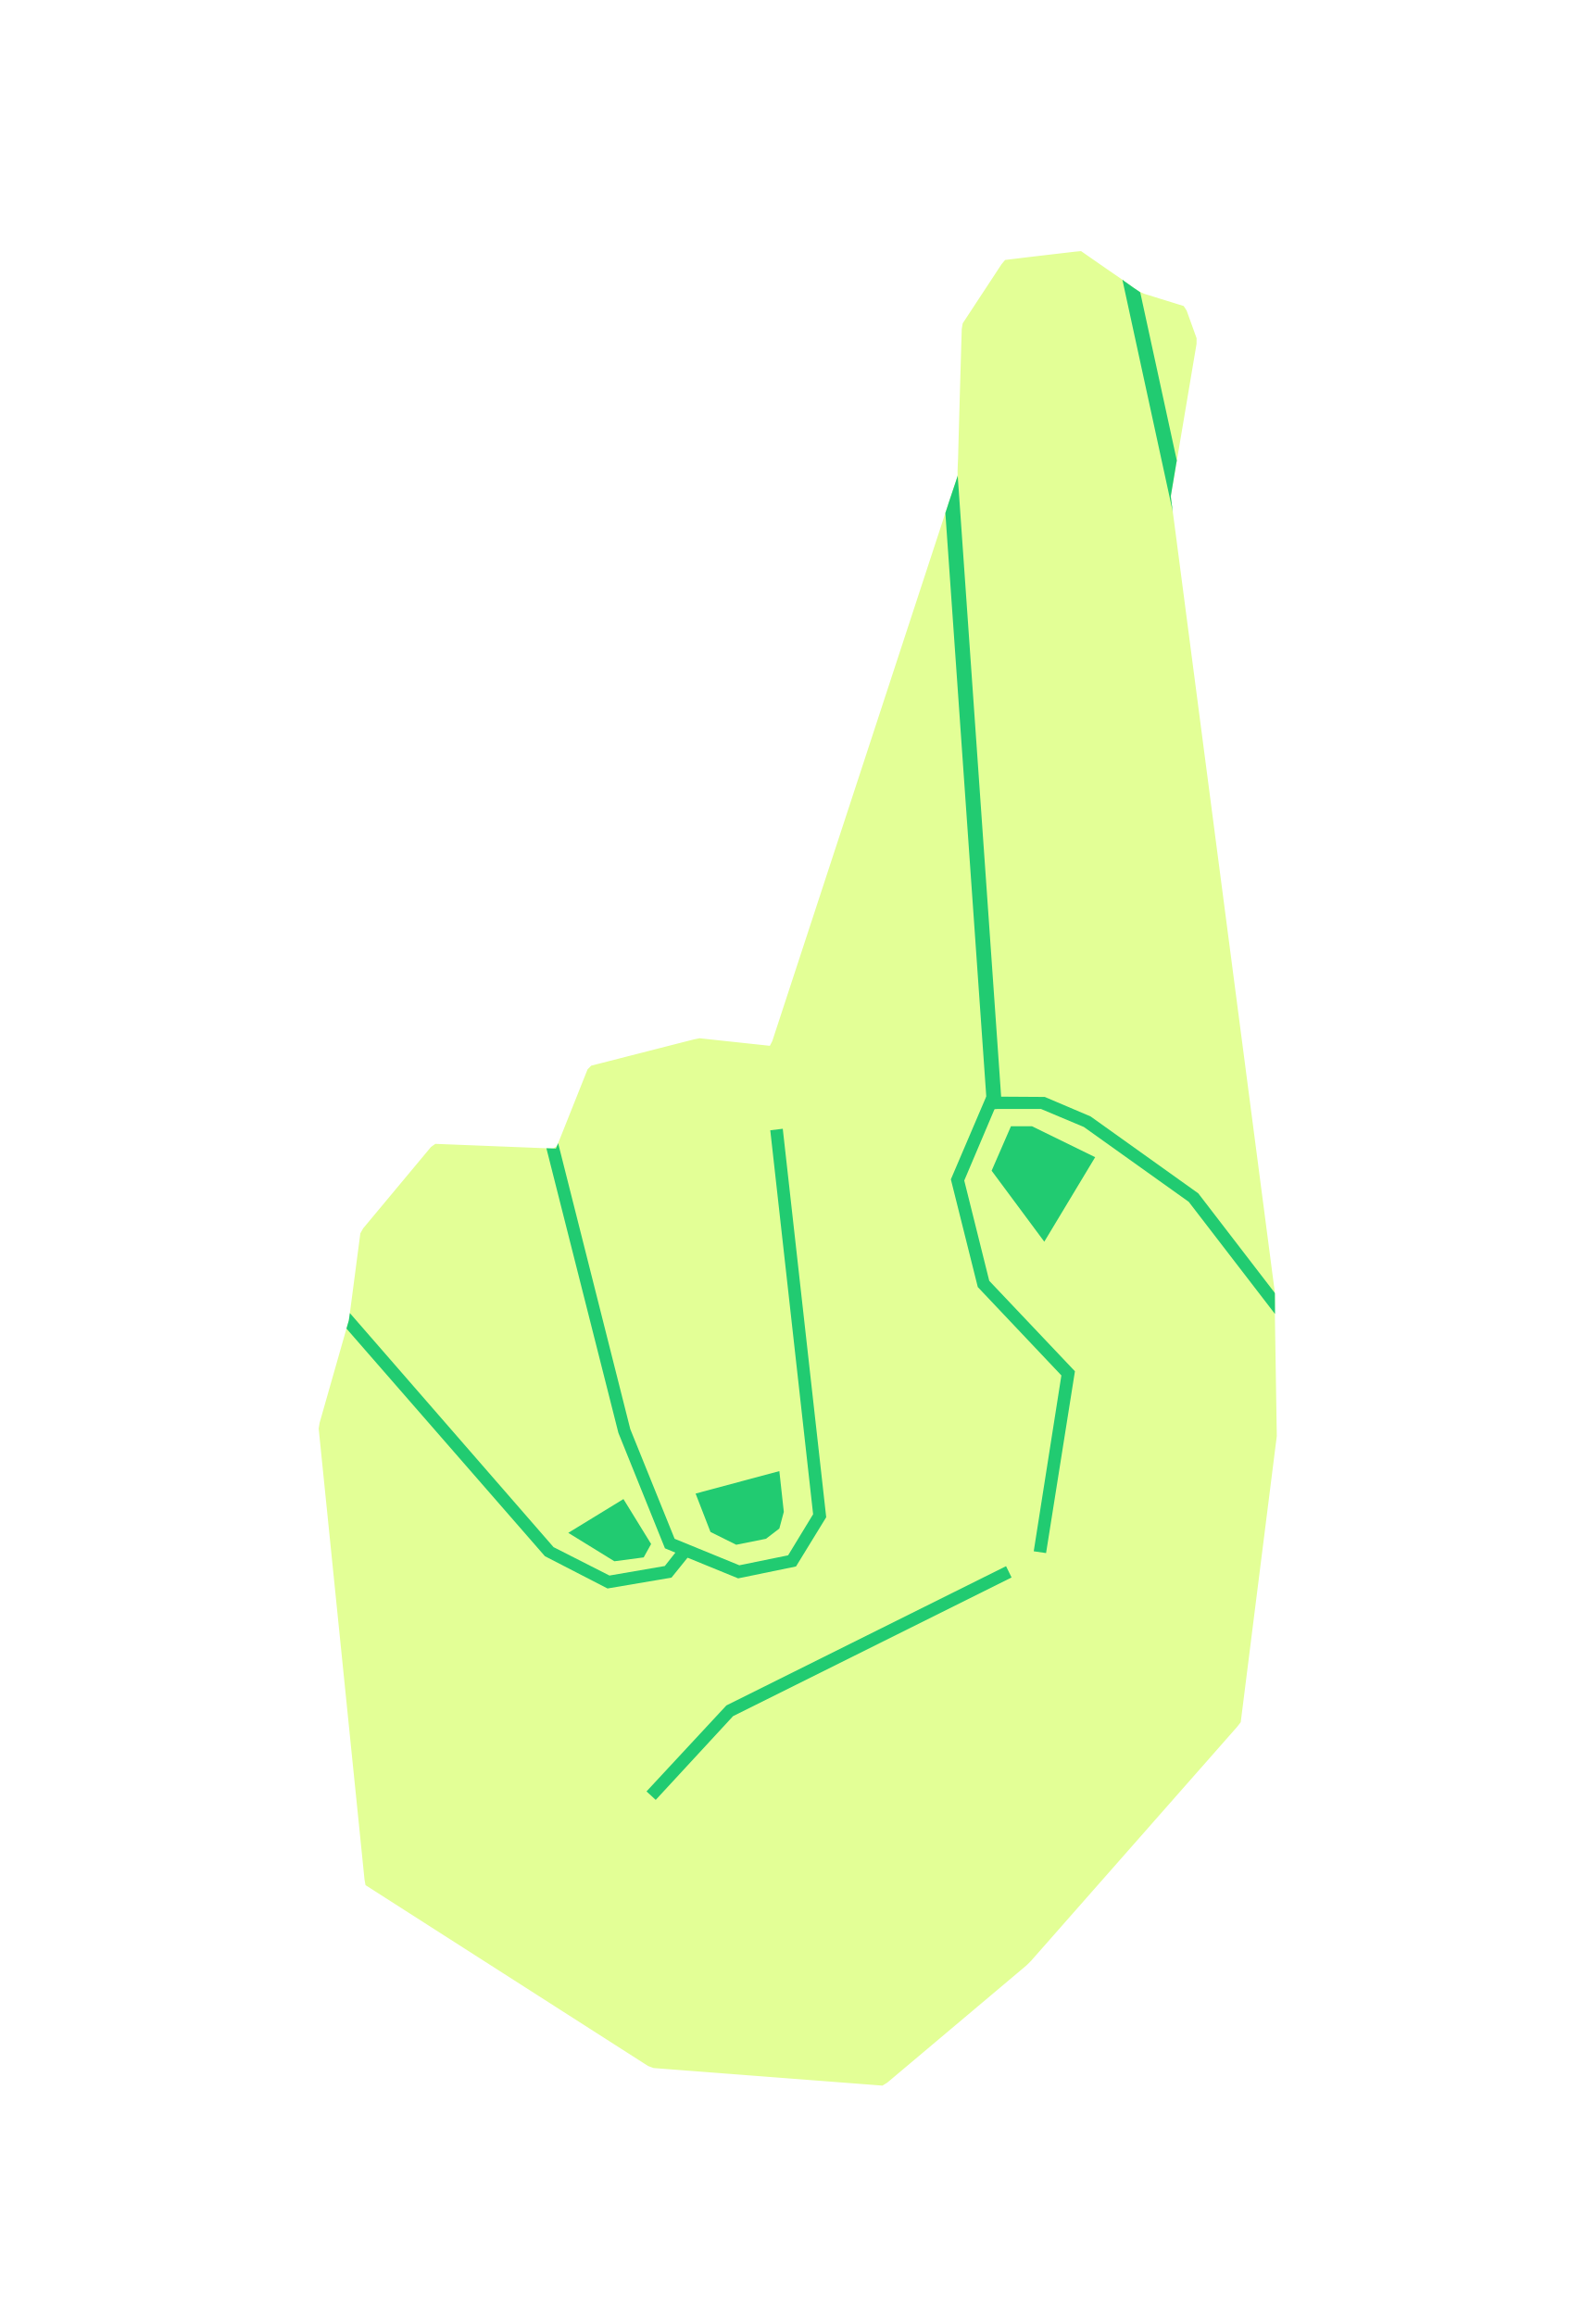
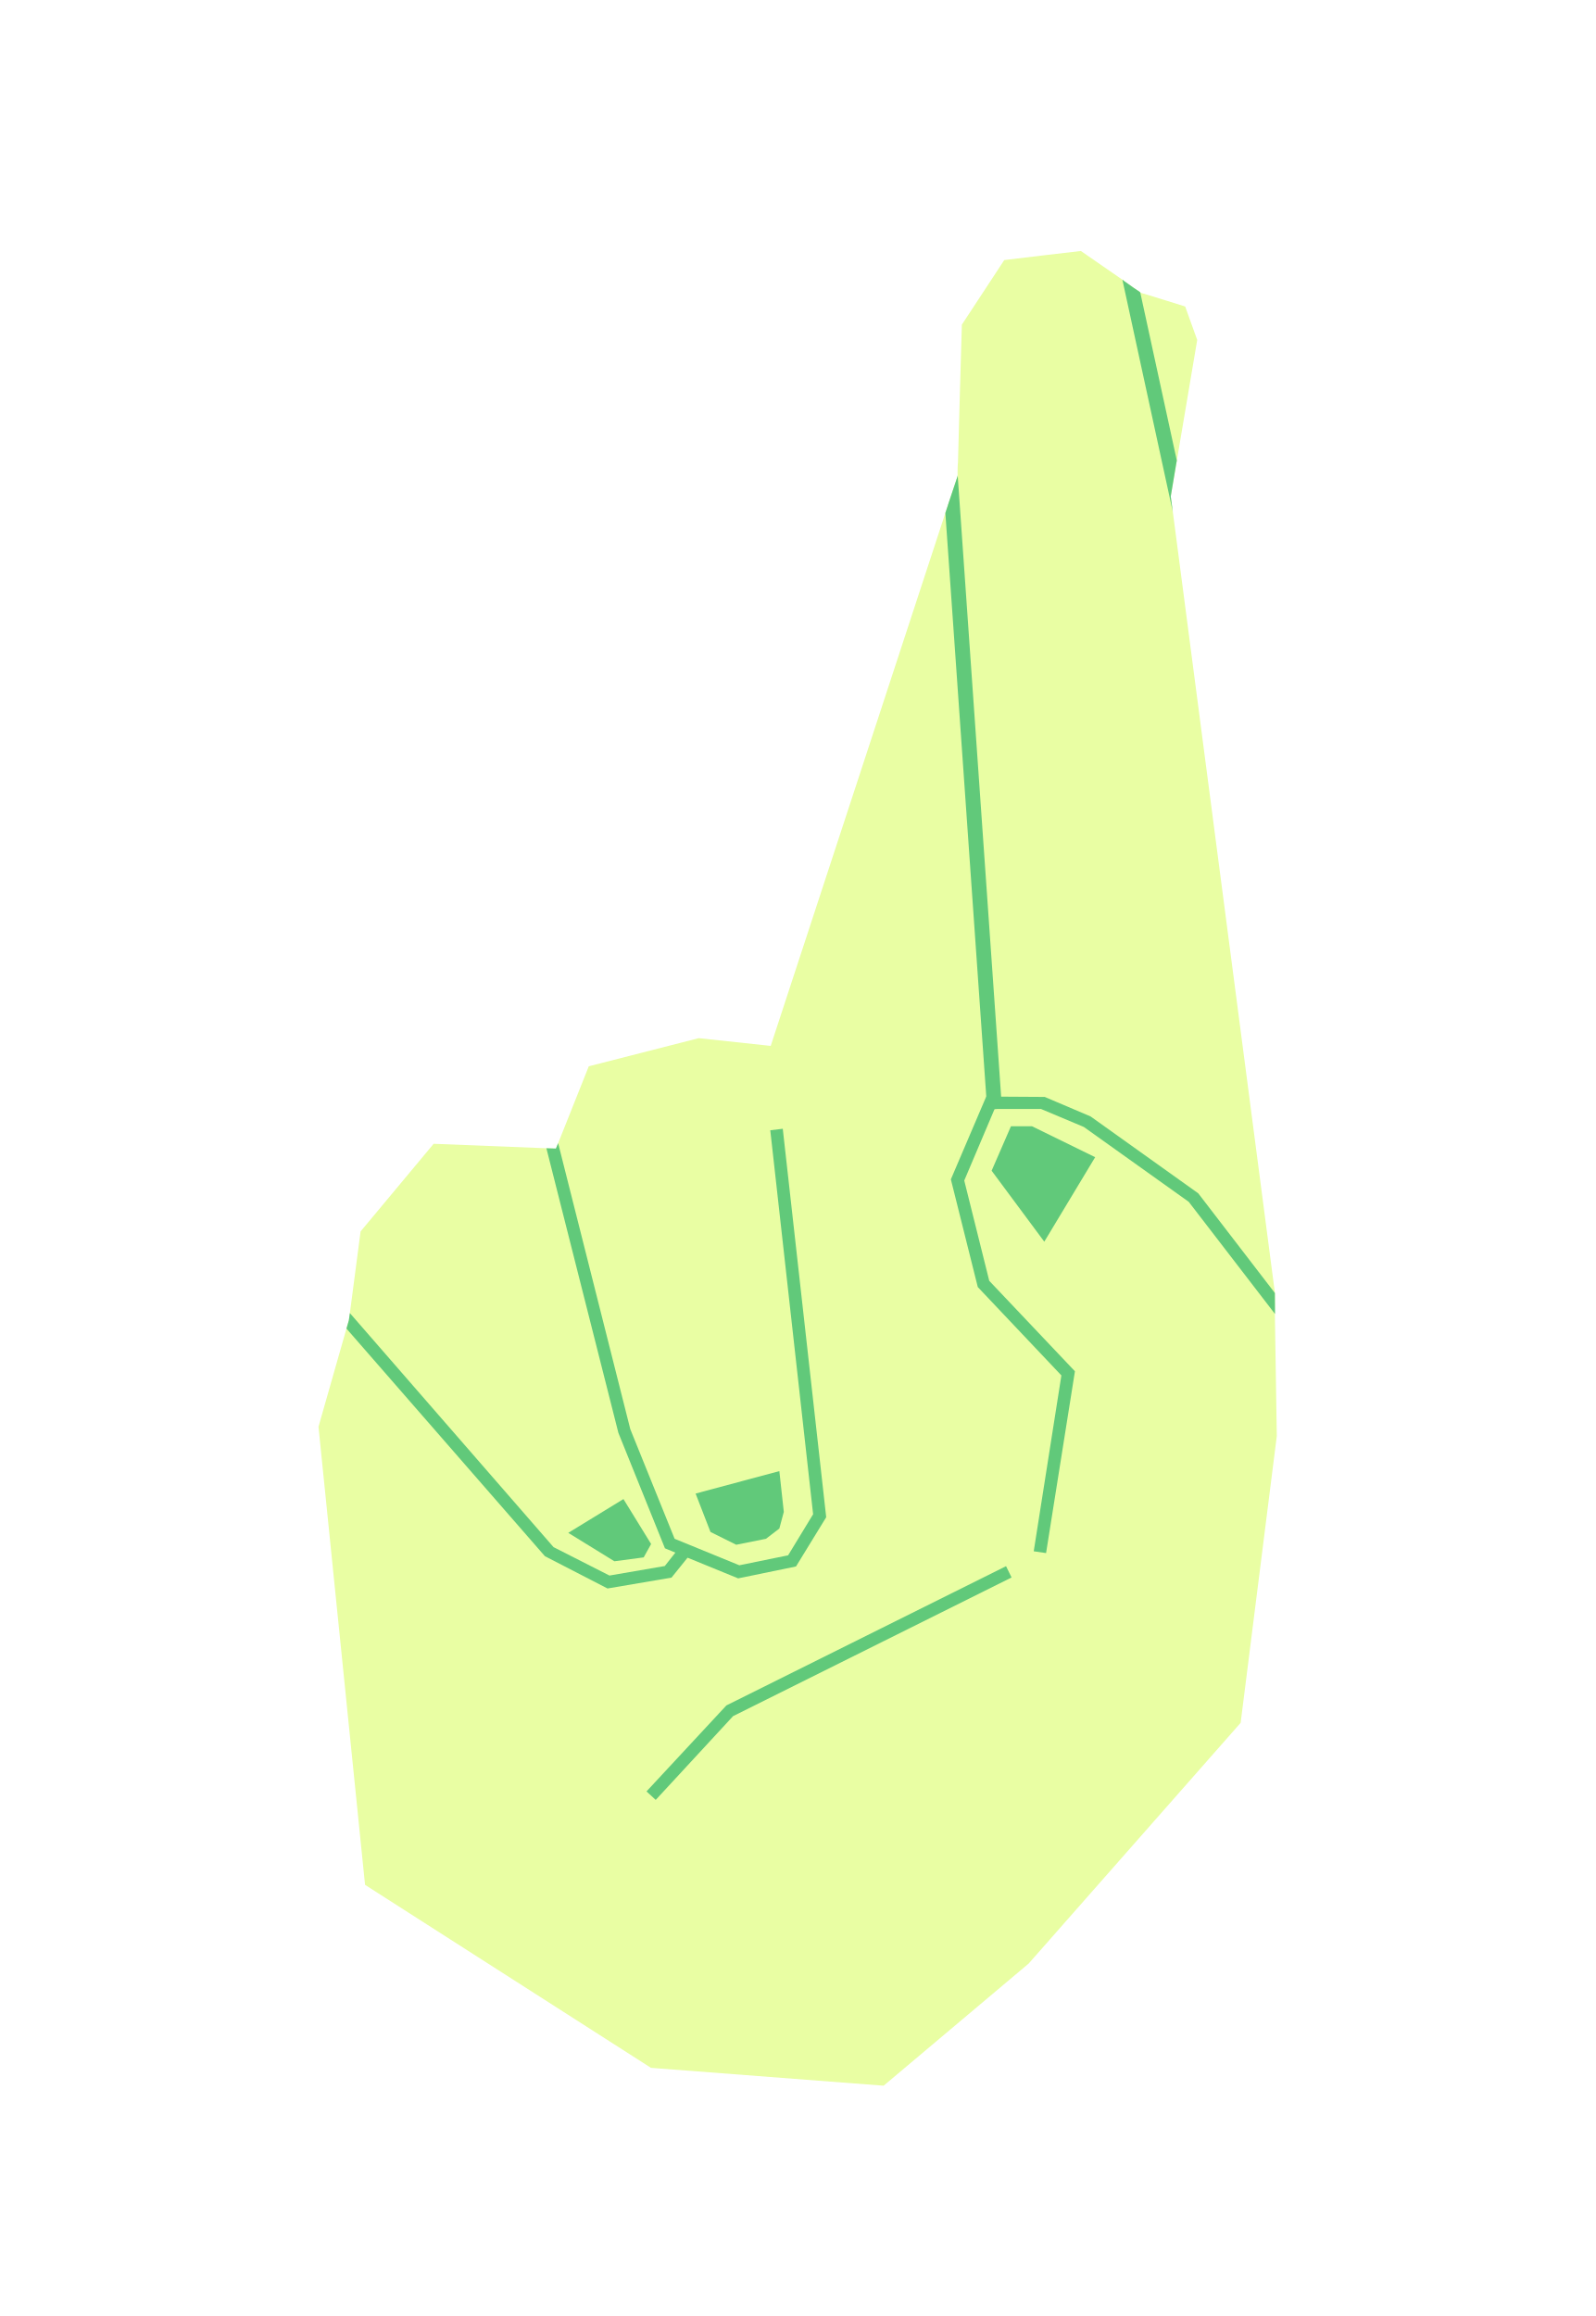
- <svg xmlns="http://www.w3.org/2000/svg" viewBox="0 0 107.24 155.67">
-   <path data-role="outer" fill="#e3ff96" fill-rule="evenodd" d="M85.83,96.52 L85.781,96.913 L85.731,97.305 L85.681,97.698 L85.632,98.091 L85.583,98.483 L85.533,98.876 L85.484,99.268 L85.434,99.661 L85.385,100.054 L85.335,100.446 L85.286,100.839 L85.236,101.231 L85.187,101.624 L85.137,102.017 L85.088,102.409 L85.038,102.802 L84.989,103.195 L84.939,103.587 L84.89,103.98 L84.84,104.373 L84.791,104.765 L84.741,105.158 L84.692,105.55 L84.642,105.943 L84.593,106.336 L84.543,106.728 L84.494,107.121 L84.444,107.513 L84.395,107.906 L84.345,108.299 L84.296,108.691 L84.246,109.084 L84.197,109.477 L84.147,109.869 L84.098,110.262 L84.049,110.654 L83.999,111.047 L83.95,111.44 L83.9,111.832 L83.851,112.225 L83.801,112.618 L83.752,113.01 L83.702,113.403 L83.653,113.796 L83.603,114.188 L83.554,114.581 L83.504,114.973 L83.455,115.366 L83.405,115.759 L83.166,116.066 L82.904,116.363 L82.643,116.66 L82.381,116.957 L82.12,117.254 L81.858,117.551 L81.597,117.848 L81.335,118.145 L81.074,118.442 L80.812,118.739 L80.55,119.035 L80.289,119.332 L80.027,119.629 L79.766,119.926 L79.504,120.223 L79.243,120.52 L78.981,120.817 L78.72,121.114 L78.458,121.411 L78.197,121.708 L77.935,122.005 L77.673,122.302 L77.412,122.599 L77.15,122.896 L76.889,123.193 L76.627,123.49 L76.366,123.787 L76.104,124.084 L75.843,124.381 L75.581,124.678 L75.319,124.975 L75.058,125.272 L74.796,125.569 L74.535,125.866 L74.273,126.163 L74.012,126.46 L73.75,126.757 L73.489,127.054 L73.227,127.351 L72.966,127.648 L72.704,127.945 L72.442,128.242 L72.181,128.539 L71.919,128.836 L71.658,129.133 L71.396,129.43 L71.135,129.727 L70.873,130.024 L70.612,130.321 L70.35,130.618 L70.088,130.915 L69.827,131.212 L69.565,131.508 L69.304,131.805 L69.025,132.085 L68.722,132.34 L68.42,132.595 L68.117,132.85 L67.814,133.105 L67.512,133.36 L67.209,133.614 L66.906,133.869 L66.604,134.124 L66.301,134.379 L65.998,134.634 L65.695,134.889 L65.393,135.144 L65.09,135.399 L64.787,135.654 L64.485,135.909 L64.182,136.163 L63.879,136.418 L63.577,136.673 L63.274,136.928 L62.971,137.183 L62.668,137.438 L62.366,137.693 L62.063,137.948 L61.76,138.203 L61.458,138.458 L61.155,138.712 L60.852,138.967 L60.549,139.222 L60.247,139.477 L59.944,139.732 L59.641,139.987 L59.32,140.184 L58.925,140.154 L58.531,140.123 L58.136,140.093 L57.742,140.063 L57.347,140.032 L56.953,140.002 L56.558,139.972 L56.163,139.942 L55.769,139.911 L55.374,139.881 L54.98,139.851 L54.585,139.821 L54.191,139.79 L53.796,139.76 L53.401,139.73 L53.007,139.7 L52.612,139.669 L52.218,139.639 L51.823,139.609 L51.428,139.578 L51.034,139.548 L50.639,139.518 L50.245,139.488 L49.85,139.457 L49.456,139.427 L49.061,139.397 L48.666,139.367 L48.272,139.336 L47.877,139.306 L47.483,139.276 L47.088,139.245 L46.694,139.215 L46.299,139.185 L45.904,139.155 L45.51,139.124 L45.115,139.094 L44.721,139.064 L44.326,139.033 L43.932,139.003 L43.572,138.869 L43.238,138.656 L42.905,138.443 L42.572,138.23 L42.238,138.016 L41.905,137.803 L41.572,137.59 L41.238,137.376 L40.905,137.163 L40.572,136.95 L40.238,136.736 L39.905,136.523 L39.572,136.31 L39.239,136.096 L38.905,135.883 L38.572,135.67 L38.239,135.457 L37.905,135.243 L37.572,135.03 L37.239,134.816 L36.905,134.603 L36.572,134.39 L36.239,134.177 L35.905,133.963 L35.572,133.75 L35.239,133.537 L34.905,133.323 L34.572,133.11 L34.239,132.897 L33.905,132.683 L33.572,132.47 L33.239,132.257 L32.905,132.043 L32.572,131.83 L32.239,131.617 L31.905,131.404 L31.572,131.19 L31.239,130.977 L30.905,130.764 L30.572,130.55 L30.239,130.337 L29.905,130.124 L29.572,129.91 L29.239,129.697 L28.905,129.484 L28.572,129.27 L28.239,129.057 L27.906,128.844 L27.572,128.631 L27.239,128.417 L26.906,128.204 L26.572,127.991 L26.239,127.777 L25.906,127.564 L25.572,127.351 L25.239,127.137 L24.906,126.924 L24.572,126.711 L24.504,126.335 L24.464,125.941 L24.424,125.547 L24.384,125.153 L24.344,124.76 L24.304,124.366 L24.264,123.972 L24.224,123.579 L24.184,123.185 L24.144,122.791 L24.104,122.397 L24.064,122.004 L24.024,121.61 L23.984,121.216 L23.944,120.823 L23.904,120.429 L23.863,120.035 L23.823,119.642 L23.784,119.248 L23.743,118.854 L23.703,118.46 L23.663,118.067 L23.623,117.673 L23.583,117.279 L23.543,116.886 L23.503,116.492 L23.463,116.098 L23.423,115.704 L23.383,115.311 L23.343,114.917 L23.303,114.523 L23.263,114.13 L23.223,113.736 L23.183,113.342 L23.143,112.949 L23.103,112.555 L23.063,112.161 L23.023,111.767 L22.983,111.374 L22.943,110.98 L22.903,110.586 L22.863,110.193 L22.823,109.799 L22.783,109.405 L22.743,109.012 L22.703,108.618 L22.663,108.224 L22.623,107.831 L22.583,107.437 L22.543,107.043 L22.503,106.649 L22.463,106.256 L22.423,105.862 L22.383,105.468 L22.343,105.075 L22.303,104.681 L22.263,104.287 L22.223,103.894 L22.183,103.5 L22.142,103.106 L22.102,102.712 L22.062,102.319 L22.023,101.925 L21.983,101.531 L21.942,101.138 L21.902,100.744 L21.862,100.35 L21.822,99.956 L21.782,99.563 L21.742,99.169 L21.702,98.775 L21.662,98.382 L21.622,97.988 L21.582,97.594 L21.542,97.201 L21.502,96.807 L21.462,96.413 L21.422,96.019 L21.485,95.635 L21.594,95.254 L21.702,94.874 L21.811,94.493 L21.919,94.112 L22.028,93.732 L22.136,93.351 L22.244,92.971 L22.353,92.59 L22.461,92.21 L22.57,91.829 L22.678,91.448 L22.787,91.068 L22.895,90.687 L23.003,90.306 L23.112,89.926 L23.22,89.545 L23.329,89.165 L23.44,88.785 L23.501,88.394 L23.554,88.002 L23.605,87.61 L23.657,87.217 L23.708,86.825 L23.76,86.433 L23.811,86.04 L23.863,85.648 L23.914,85.255 L23.965,84.863 L24.017,84.471 L24.068,84.078 L24.12,83.686 L24.171,83.294 L24.223,82.901 L24.409,82.568 L24.662,82.264 L24.915,81.96 L25.169,81.656 L25.422,81.352 L25.676,81.048 L25.929,80.744 L26.182,80.44 L26.436,80.136 L26.689,79.832 L26.942,79.528 L27.196,79.224 L27.449,78.92 L27.703,78.616 L27.956,78.312 L28.209,78.008 L28.463,77.704 L28.716,77.4 L28.97,77.096 L29.264,76.885 L29.659,76.9 L30.055,76.916 L30.45,76.931 L30.846,76.947 L31.241,76.963 L31.637,76.978 L32.032,76.994 L32.427,77.01 L32.823,77.025 L33.218,77.041 L33.614,77.057 L34.009,77.072 L34.404,77.088 L34.8,77.104 L35.195,77.119 L35.591,77.135 L35.986,77.151 L36.382,77.166 L36.777,77.182 L37.172,77.201 L37.444,77.027 L37.592,76.659 L37.738,76.292 L37.885,75.924 L38.031,75.557 L38.178,75.189 L38.324,74.821 L38.471,74.454 L38.617,74.086 L38.764,73.719 L38.91,73.351 L39.057,72.983 L39.203,72.616 L39.35,72.248 L39.496,71.88 L39.744,71.628 L40.127,71.53 L40.511,71.432 L40.894,71.334 L41.278,71.236 L41.661,71.138 L42.044,71.04 L42.428,70.942 L42.811,70.844 L43.194,70.746 L43.578,70.647 L43.961,70.549 L44.345,70.451 L44.728,70.353 L45.111,70.255 L45.495,70.157 L45.878,70.059 L46.262,69.961 L46.645,69.863 L47.03,69.786 L47.423,69.829 L47.817,69.871 L48.21,69.913 L48.604,69.956 L48.997,69.998 L49.391,70.04 L49.784,70.082 L50.178,70.125 L50.571,70.167 L50.965,70.209 L51.358,70.251 L51.752,70.294 L51.915,69.98 L52.038,69.604 L52.161,69.228 L52.285,68.852 L52.408,68.476 L52.531,68.1 L52.654,67.724 L52.778,67.347 L52.901,66.971 L53.024,66.595 L53.148,66.219 L53.271,65.843 L53.394,65.467 L53.517,65.091 L53.641,64.715 L53.764,64.339 L53.887,63.963 L54.01,63.587 L54.133,63.211 L54.257,62.835 L54.38,62.459 L54.503,62.083 L54.627,61.707 L54.75,61.331 L54.873,60.955 L54.996,60.578 L55.12,60.203 L55.243,59.826 L55.366,59.45 L55.489,59.074 L55.612,58.698 L55.736,58.322 L55.859,57.946 L55.982,57.57 L56.105,57.194 L56.229,56.818 L56.352,56.442 L56.475,56.066 L56.599,55.69 L56.722,55.314 L56.845,54.938 L56.968,54.562 L57.092,54.186 L57.215,53.81 L57.338,53.434 L57.461,53.057 L57.584,52.681 L57.708,52.305 L57.831,51.929 L57.954,51.553 L58.078,51.177 L58.201,50.801 L58.324,50.425 L58.447,50.049 L58.571,49.673 L58.694,49.297 L58.817,48.921 L58.94,48.545 L59.063,48.169 L59.187,47.793 L59.31,47.417 L59.433,47.041 L59.556,46.665 L59.68,46.289 L59.803,45.913 L59.926,45.536 L60.05,45.16 L60.173,44.784 L60.296,44.408 L60.419,44.032 L60.542,43.656 L60.666,43.28 L60.789,42.904 L60.912,42.528 L61.035,42.152 L61.159,41.776 L61.282,41.4 L61.405,41.024 L61.529,40.648 L61.652,40.272 L61.775,39.896 L61.898,39.52 L62.022,39.144 L62.145,38.768 L62.268,38.392 L62.391,38.016 L62.514,37.639 L62.638,37.263 L62.761,36.887 L62.884,36.511 L63.008,36.135 L63.131,35.759 L63.254,35.383 L63.377,35.007 L63.501,34.631 L63.624,34.255 L63.747,33.879 L63.872,33.504 L63.997,33.128 L64.122,32.753 L64.248,32.377 L64.37,32.001 L64.372,31.606 L64.386,31.21 L64.404,30.815 L64.415,30.42 L64.425,30.024 L64.436,29.628 L64.447,29.233 L64.458,28.837 L64.469,28.442 L64.48,28.046 L64.491,27.651 L64.502,27.255 L64.513,26.859 L64.524,26.464 L64.536,26.068 L64.547,25.673 L64.558,25.277 L64.57,24.881 L64.582,24.486 L64.593,24.09 L64.605,23.695 L64.616,23.299 L64.628,22.904 L64.64,22.508 L64.651,22.113 L64.716,21.734 L64.933,21.403 L65.151,21.072 L65.368,20.741 L65.585,20.41 L65.802,20.08 L66.02,19.749 L66.237,19.419 L66.455,19.088 L66.672,18.757 L66.889,18.426 L67.106,18.096 L67.323,17.765 L67.565,17.473 L67.958,17.425 L68.351,17.378 L68.744,17.33 L69.136,17.283 L69.529,17.236 L69.922,17.19 L70.316,17.144 L70.709,17.098 L71.102,17.052 L71.495,17.006 L71.888,16.96 L72.281,16.914 L72.671,16.878 L72.996,17.104 L73.321,17.33 L73.646,17.556 L73.971,17.782 L74.296,18.007 L74.622,18.232 L74.948,18.456 L75.274,18.68 L75.595,18.911 L75.92,19.137 L76.242,19.368 L76.57,19.589 L76.924,19.75 L77.303,19.865 L77.681,19.983 L78.058,20.101 L78.437,20.218 L78.815,20.335 L79.193,20.452 L79.571,20.569 L79.769,20.874 L79.903,21.247 L80.037,21.619 L80.171,21.991 L80.305,22.364 L80.439,22.736 L80.434,23.121 L80.368,23.511 L80.302,23.901 L80.236,24.291 L80.17,24.681 L80.104,25.072 L80.039,25.462 L79.973,25.852 L79.907,26.242 L79.841,26.633 L79.776,27.023 L79.71,27.413 L79.644,27.803 L79.579,28.194 L79.513,28.584 L79.447,28.974 L79.381,29.364 L79.315,29.755 L79.249,30.145 L79.182,30.535 L79.116,30.925 L79.047,31.314 L78.983,31.705 L78.918,32.095 L78.852,32.486 L78.785,32.876 L78.718,33.266 L78.739,33.657 L78.791,34.049 L78.844,34.442 L78.896,34.834 L78.948,35.226 L78.999,35.619 L79.051,36.011 L79.102,36.403 L79.153,36.796 L79.204,37.188 L79.256,37.581 L79.307,37.973 L79.358,38.365 L79.41,38.758 L79.461,39.15 L79.512,39.543 L79.564,39.935 L79.615,40.327 L79.666,40.72 L79.717,41.112 L79.769,41.505 L79.82,41.897 L79.871,42.289 L79.923,42.682 L79.974,43.074 L80.025,43.467 L80.076,43.859 L80.128,44.251 L80.179,44.644 L80.23,45.036 L80.282,45.428 L80.333,45.821 L80.384,46.213 L80.436,46.606 L80.487,46.998 L80.538,47.39 L80.589,47.783 L80.641,48.175 L80.692,48.568 L80.743,48.96 L80.795,49.352 L80.846,49.745 L80.897,50.137 L80.948,50.53 L81,50.922 L81.051,51.314 L81.102,51.707 L81.154,52.099 L81.205,52.492 L81.256,52.884 L81.308,53.276 L81.359,53.669 L81.41,54.061 L81.461,54.453 L81.513,54.846 L81.564,55.238 L81.615,55.631 L81.666,56.023 L81.718,56.416 L81.769,56.808 L81.82,57.2 L81.872,57.593 L81.923,57.985 L81.974,58.377 L82.026,58.77 L82.077,59.162 L82.128,59.555 L82.18,59.947 L82.231,60.339 L82.282,60.732 L82.333,61.124 L82.385,61.517 L82.436,61.909 L82.487,62.301 L82.538,62.694 L82.59,63.086 L82.641,63.479 L82.692,63.871 L82.744,64.263 L82.795,64.656 L82.846,65.048 L82.897,65.441 L82.949,65.833 L83,66.225 L83.051,66.618 L83.103,67.01 L83.154,67.403 L83.205,67.795 L83.257,68.187 L83.308,68.58 L83.359,68.972 L83.41,69.365 L83.462,69.757 L83.513,70.149 L83.564,70.542 L83.616,70.934 L83.667,71.326 L83.718,71.719 L83.769,72.111 L83.821,72.504 L83.872,72.896 L83.923,73.288 L83.975,73.681 L84.026,74.073 L84.077,74.466 L84.129,74.858 L84.18,75.25 L84.231,75.643 L84.282,76.035 L84.334,76.428 L84.385,76.82 L84.436,77.212 L84.488,77.605 L84.539,77.997 L84.59,78.39 L84.641,78.782 L84.693,79.174 L84.744,79.567 L84.795,79.959 L84.847,80.352 L84.898,80.744 L84.949,81.136 L85.001,81.529 L85.052,81.921 L85.103,82.314 L85.154,82.706 L85.206,83.098 L85.257,83.491 L85.308,83.883 L85.36,84.275 L85.411,84.668 L85.462,85.06 L85.513,85.453 L85.565,85.845 L85.616,86.237 L85.667,86.63 L85.7,87.023 L85.7,87.419 L85.7,87.815 L85.7,88.211 L85.704,88.606 L85.711,89.002 L85.717,89.398 L85.723,89.793 L85.73,90.189 L85.736,90.585 L85.742,90.98 L85.748,91.376 L85.755,91.772 L85.761,92.168 L85.767,92.563 L85.773,92.959 L85.78,93.355 L85.786,93.75 L85.792,94.146 L85.799,94.542 L85.805,94.937 L85.811,95.333 L85.817,95.729 L85.824,96.124 Z" />
-   <g data-role="details">
-     <polygon points="85.71 88.32 79.91 80.78 72.86 75.75 69.98 74.54 66.86 74.54 64.82 79.35 66.5 86.09 72.26 92.17 70.32 104.39 69.49 104.27 71.35 92.45 65.73 86.51 63.92 79.27 66.15 74.05 66.15 74.05 66.3 73.7 66.98 73.71 70.23 73.73 73.31 75.04 80.55 80.21 85.7 86.91 85.71 88.32" fill="#21cb71" data-role="detail" data-kind="line" />
-     <polygon points="55.54 101.98 53.51 105.29 49.62 106.09 46.22 104.7 45.4 104.36 44.7 104.07 41.57 96.31 36.73 77.18 37.37 77.2 37.52 76.84 42.37 96.06 45.35 103.43 49.7 105.21 52.98 104.54 54.66 101.78 51.78 75.97 52.62 75.87 55.54 101.98" fill="#21cb71" data-role="detail" data-kind="line" />
-     <polygon points="46.3 104.6 46.22 104.7 45.14 106.04 40.84 106.77 36.63 104.6 23.29 89.3 23.45 88.75 23.52 88.26 37.21 103.99 40.97 105.9 44.69 105.26 45.4 104.36 45.64 104.06 46.3 104.6" fill="#21cb71" data-role="detail" data-kind="line" />
-     <polygon points="69.37 75.7 67.96 75.7 66.66 78.69 70.2 83.46 73.62 77.78 69.37 75.7" fill="#21cb71" data-role="detail" data-kind="nail" />
-     <polygon points="41.91 100.76 43.77 103.78 43.27 104.68 41.3 104.94 38.2 103.03 41.91 100.76" fill="#21cb71" data-role="detail" data-kind="nail" />
-     <polygon points="46.76 100.39 47.76 102.97 49.49 103.83 51.49 103.43 52.39 102.74 52.69 101.62 52.39 98.88 46.76 100.39" fill="#21cb71" data-role="detail" data-kind="nail" />
-     <polygon points="44.08 120.98 43.46 120.41 48.83 114.63 67.63 105.27 68 106.03 49.28 115.35 44.08 120.98" fill="#21cb71" data-role="detail" data-kind="line" />
-     <polygon points="67.36 74.51 66.86 74.55 66.36 74.58 66.3 73.7 63.55 34.48 63.73 33.93 63.73 33.92 64.37 32.01 64.37 31.97 64.38 31.97 67.3 73.71 67.36 74.51" fill="#21cb71" data-role="detail" data-kind="line" />
-     <path d="M79.08,31.11c-.12.75-.25,1.51-.38,2.26l.14,1.04-3.39-15.61c.08.07.16.12.23.17.22.15.4.28.55.39.21.14.35.23.42.29l2.46,11.31s-.02.1-.03.15Z" fill="#21cb71" data-role="detail" data-kind="line" />
+ <svg xmlns="http://www.w3.org/2000/svg" id="_레이어_1" data-name="레이어 1" viewBox="0 0 107.24 155.67">
+   <defs>
+     <style>
+       .cls-1 {
+         fill: #61c97a;
+       }
+ 
+       .cls-2 {
+         fill: #e9fea3;
+       }
+     </style>
+   </defs>
+   <g>
+     <path class="cls-2" d="M85.83,96.52l-2.43,19.28-14.25,16.18-9.75,8.21-15.64-1.2-19.22-12.3-3.13-30.79,1.88-6.6.16-.55.07-.49.72-5.49,4.91-5.89,7.58.3.64.03.15-.37h0s2.06-5.17,2.06-5.17l7.39-1.89,4.84.52,11.74-35.82.18-.55h0s.64-1.92.64-1.92v-.04c0-.31,0-.62.03-.93v-.06c.08-3.05.17-6.12.26-9.16.95-1.45,1.9-2.89,2.85-4.34,1.71-.21,3.43-.41,5.15-.61,1.19.83,2.13,1.48,2.79,1.93.08.07.16.12.23.17.22.15.4.28.55.39.21.14.35.23.42.29.04.02.06.04.06.04,0,0,.15.04.45.13.47.15,1.32.41,2.51.78.27.75.54,1.5.81,2.25-.46,2.71-.91,5.41-1.37,8.11-.01.05-.02.1-.03.15-.12.75-.25,1.51-.38,2.26l.14,1.04.17,1.29,6.69,51.18v1.45s.13,8.19.13,8.19Z" />
+     <polygon class="cls-1" points="85.71 88.32 79.91 80.78 72.86 75.75 69.98 74.54 66.86 74.54 64.82 79.35 66.5 86.09 72.26 92.17 70.32 104.39 69.49 104.27 71.35 92.45 65.73 86.51 63.92 79.27 66.15 74.05 66.15 74.05 66.3 73.7 66.98 73.71 70.23 73.73 73.31 75.04 80.55 80.21 85.7 86.91 85.71 88.32" />
+     <polygon class="cls-1" points="55.54 101.98 53.51 105.29 49.62 106.09 46.22 104.7 45.4 104.36 44.7 104.07 41.57 96.31 36.73 77.18 37.37 77.2 37.52 76.84 42.37 96.06 45.35 103.43 49.7 105.21 52.98 104.54 54.66 101.78 51.78 75.97 52.62 75.87 55.54 101.98" />
+     <polygon class="cls-1" points="46.3 104.6 46.22 104.7 45.14 106.04 40.84 106.77 36.63 104.6 23.29 89.3 23.45 88.75 23.52 88.26 37.21 103.99 40.97 105.9 44.69 105.26 45.4 104.36 45.64 104.06 46.3 104.6" />
+     <polygon class="cls-1" points="69.37 75.7 67.96 75.7 66.66 78.69 70.2 83.46 73.62 77.78 69.37 75.7" />
+     <polygon class="cls-1" points="41.91 100.76 43.77 103.78 43.27 104.68 41.3 104.94 38.2 103.03 41.91 100.76" />
+     <polygon class="cls-1" points="46.76 100.39 47.76 102.97 49.49 103.83 51.49 103.43 52.39 102.74 52.69 101.62 52.39 98.88 46.76 100.39" />
+     <polygon class="cls-1" points="44.08 120.98 43.46 120.41 48.83 114.63 67.63 105.27 68 106.03 49.28 115.35 44.08 120.98" />
  </g>
+   <polygon class="cls-1" points="67.36 74.51 66.86 74.55 66.36 74.58 66.3 73.7 63.55 34.48 63.73 33.93 63.73 33.92 64.37 32.01 64.37 31.97 64.38 31.97 67.3 73.71 67.36 74.51" />
+   <path class="cls-1" d="M79.08,31.11c-.12.75-.25,1.51-.38,2.26l.14,1.04-3.39-15.61c.08.07.16.12.23.17.22.15.4.28.55.39.21.14.35.23.42.29l2.46,11.31s-.02.1-.03.15Z" />
</svg>
